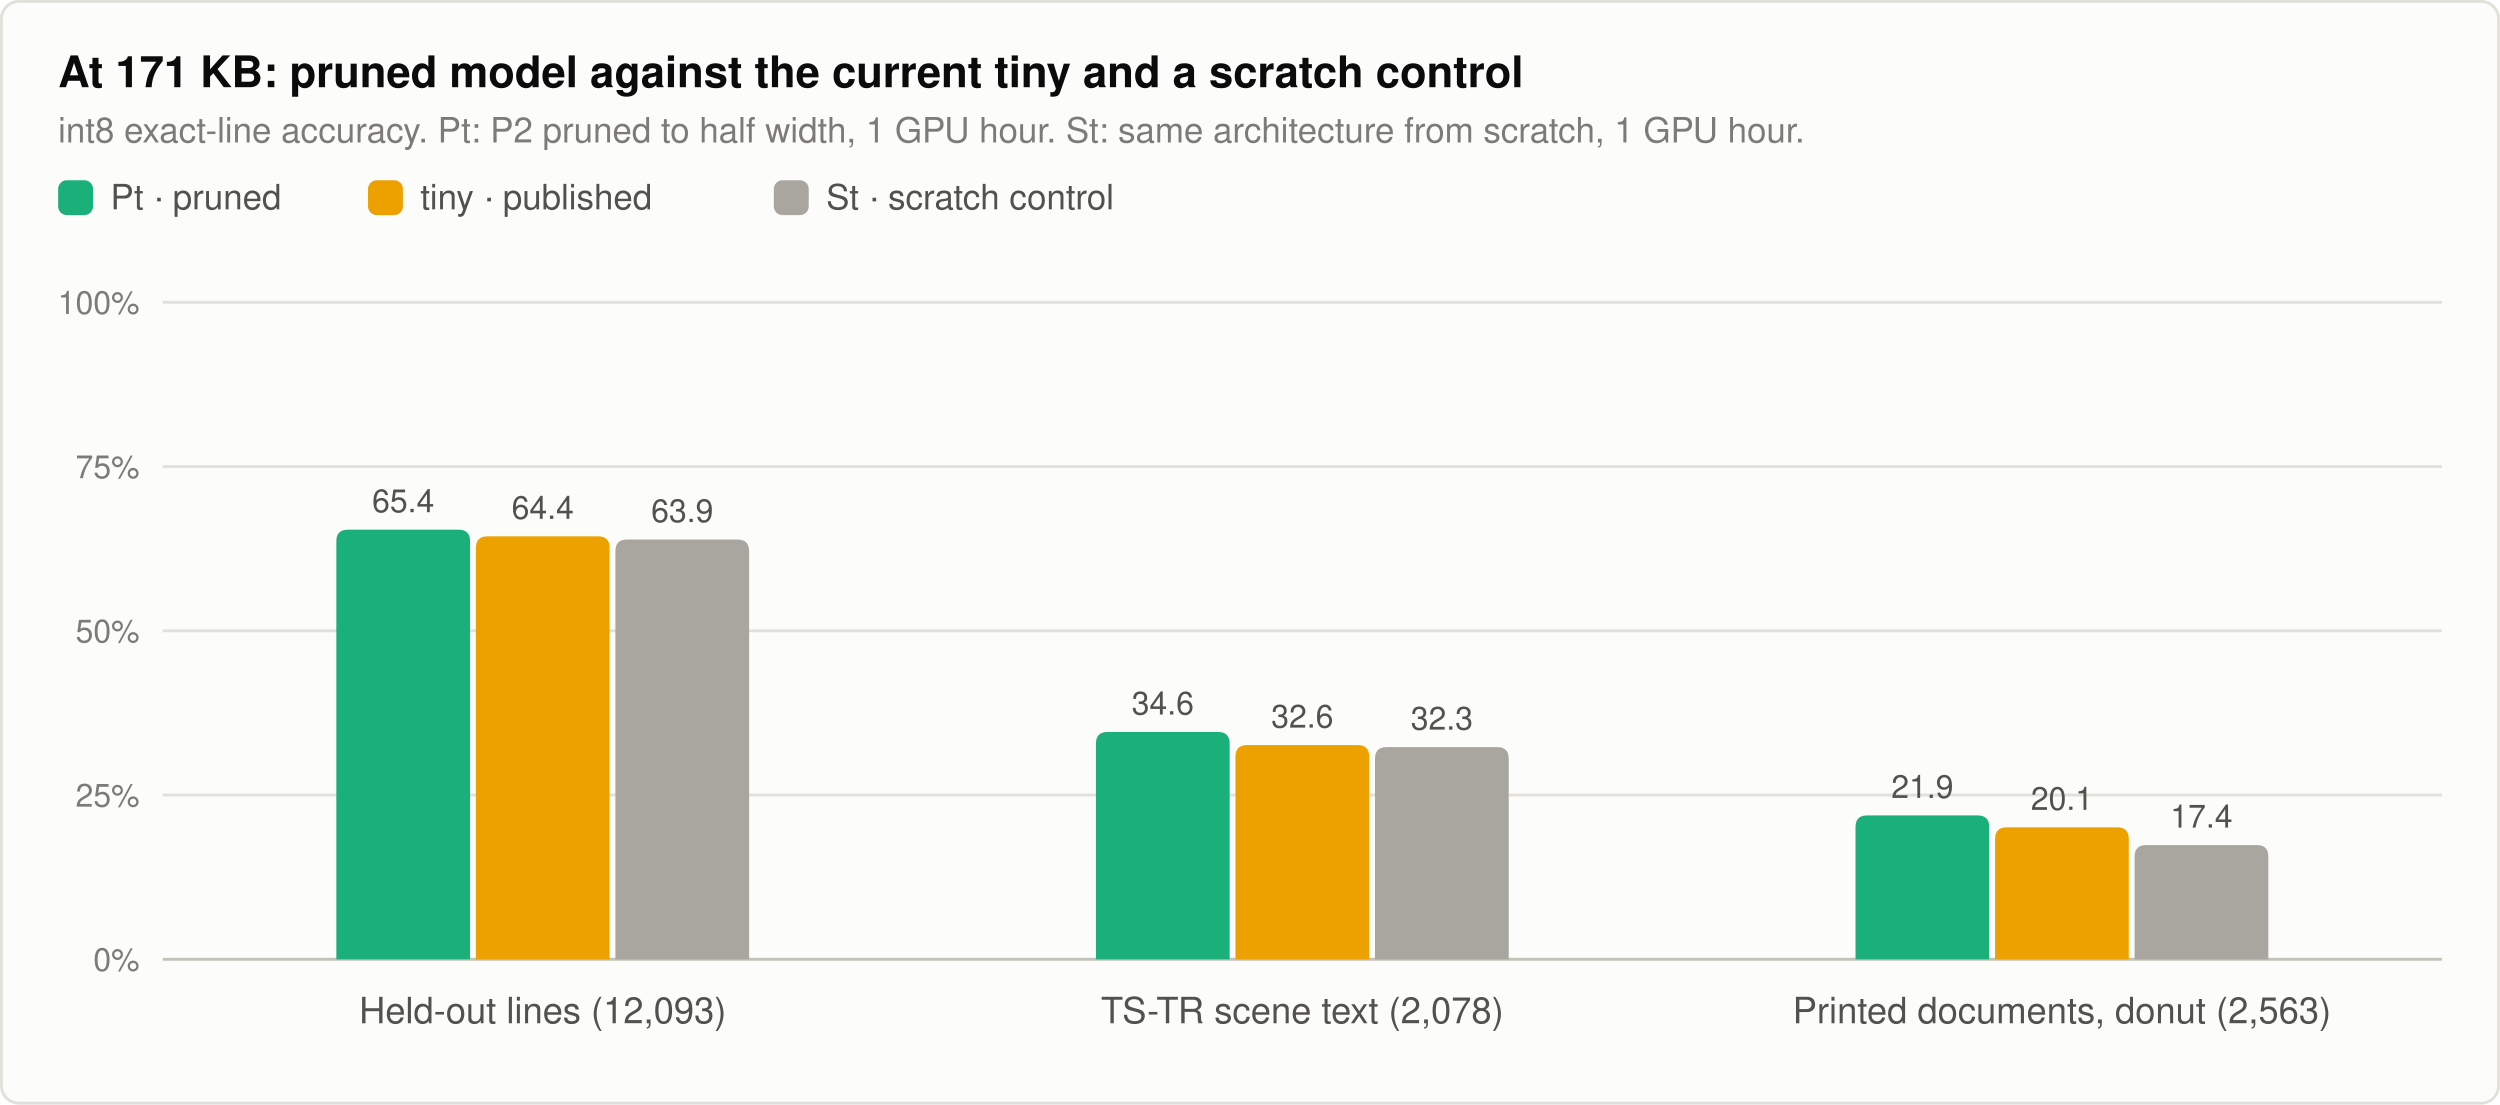
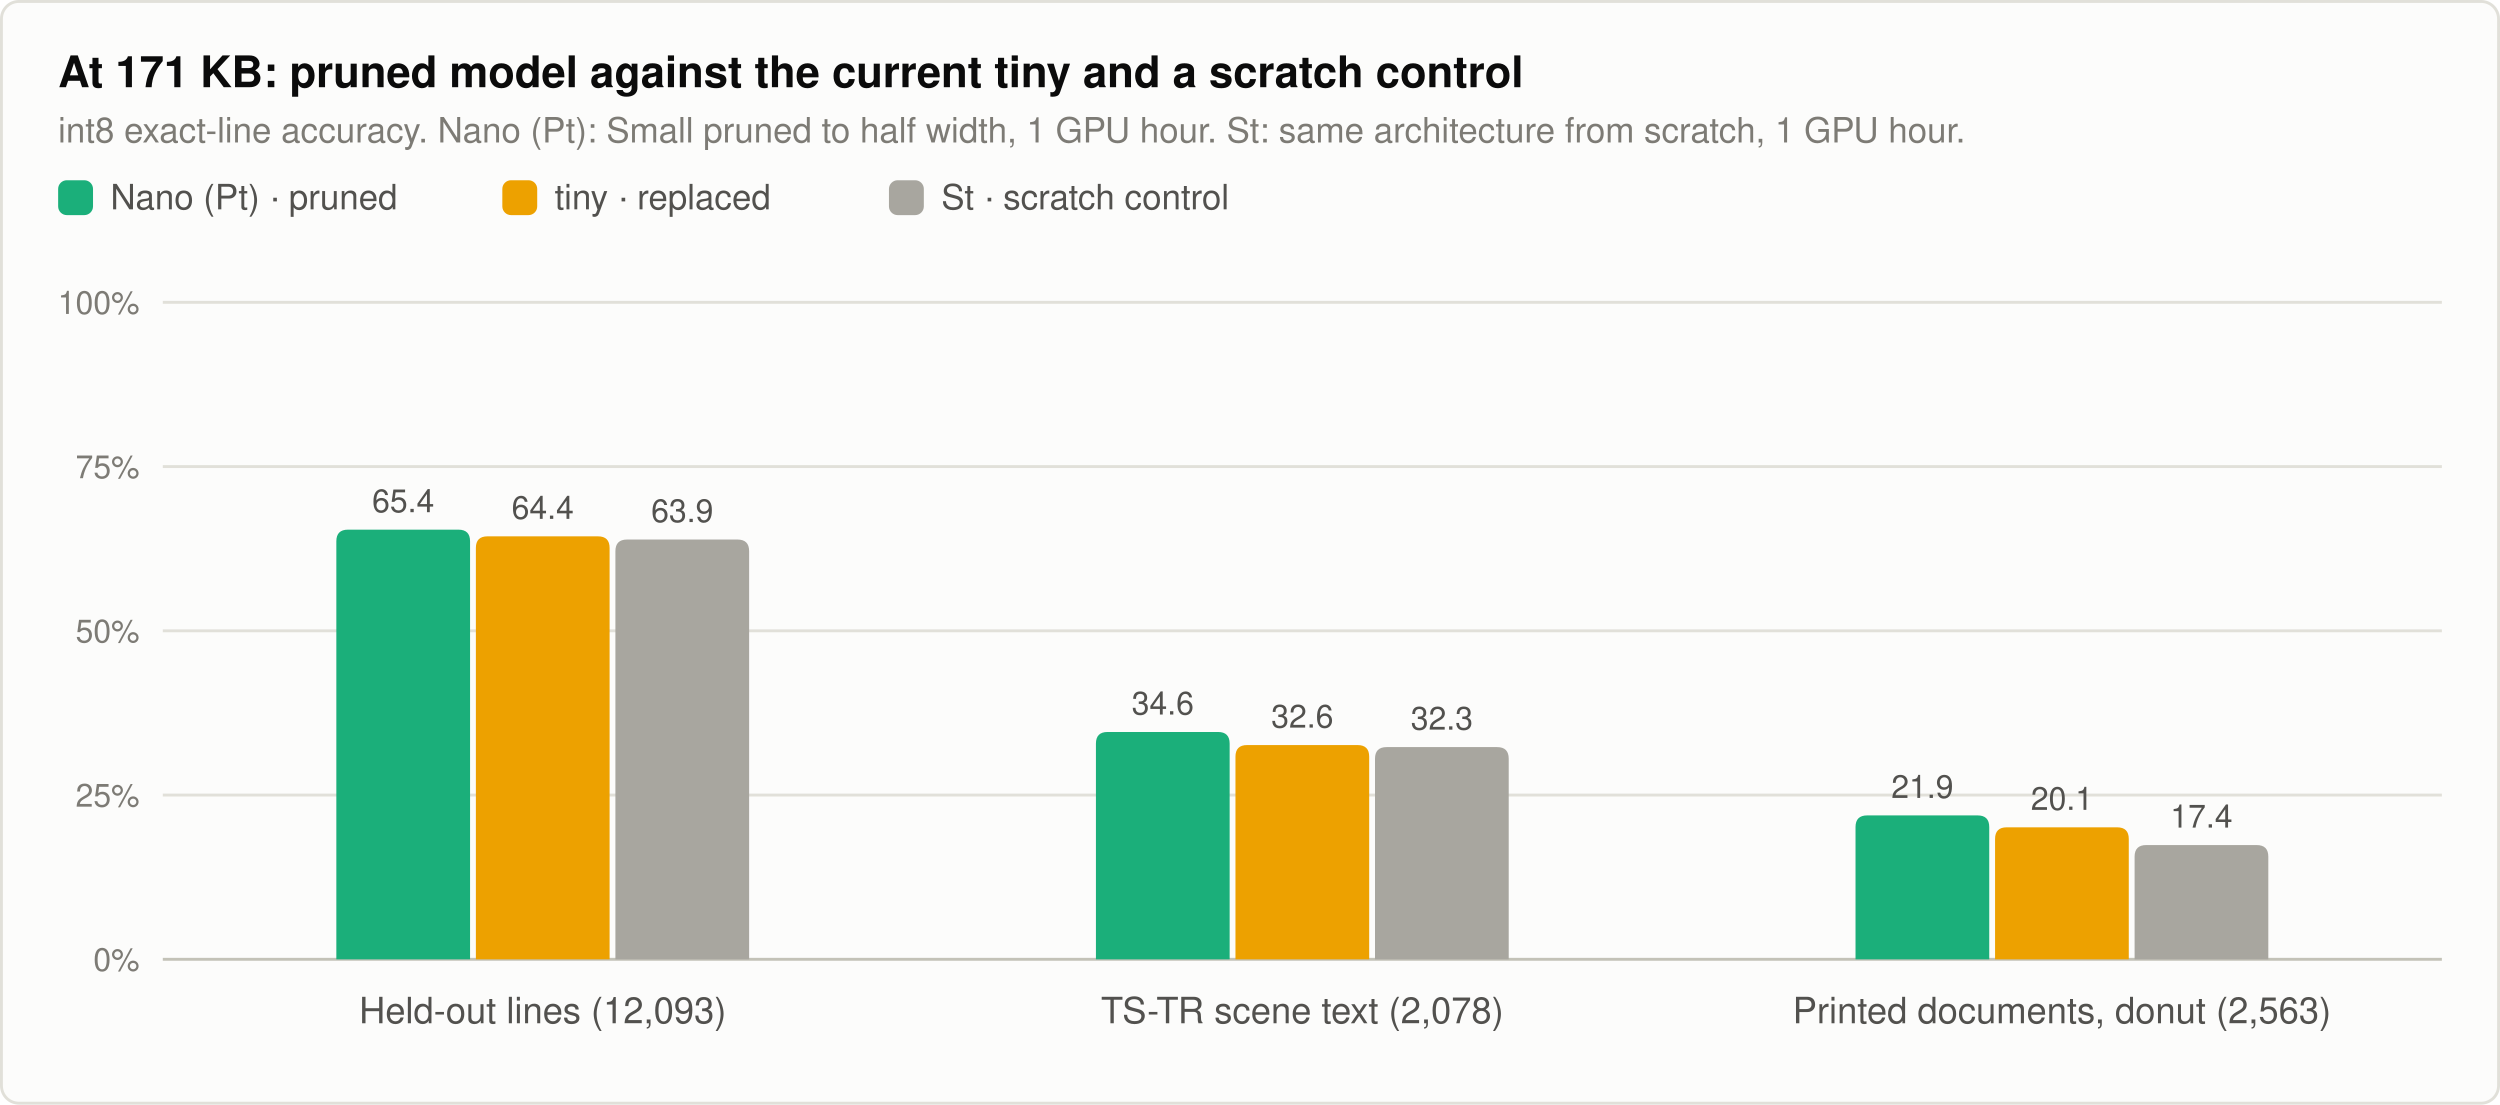
<svg xmlns="http://www.w3.org/2000/svg" viewBox="0 0 860 380" width="860" height="380" font-family="-apple-system, BlinkMacSystemFont, 'Segoe UI', Helvetica, Arial, sans-serif">
  <rect x="0.5" y="0.5" width="859" height="379" rx="6" fill="#fcfcfb" stroke="#e1e0d9" />
  <text x="20" y="30" font-size="15" font-weight="600" fill="#0b0b0b">At 171 KB: pruned model against the current tiny and a scratch control</text>
-   <text x="20" y="49" font-size="12" fill="#7d7b75">int8 exact-line accuracy. Pt: P2 pruned to half width, 1 GPU hour. St: same architecture from scratch, 1 GPU hour.</text>
+   <text x="20" y="49" font-size="12" fill="#7d7b75">int8 exact-line accuracy. Nano (Pt): Small pruned to half width, 1 GPU hour. St: same architecture from scratch, 1 GPU hour.</text>
  <rect x="20" y="62" width="12" height="12" rx="3" fill="#1baf7a" />
-   <text x="38" y="72" font-size="12" fill="#52514e">Pt · pruned</text>
-   <rect x="126.6" y="62" width="12" height="12" rx="3" fill="#eda100" />
-   <text x="144.6" y="72" font-size="12" fill="#52514e">tiny · published</text>
-   <rect x="266.2" y="62" width="12" height="12" rx="3" fill="#a8a69f" />
-   <text x="284.2" y="72" font-size="12" fill="#52514e">St · scratch control</text>
+   <text x="38" y="72" font-size="12" fill="#52514e">Nano (Pt) · pruned</text>
+   <rect x="172.8" y="62" width="12" height="12" rx="3" fill="#eda100" />
+   <text x="190.8" y="72" font-size="12" fill="#52514e">tiny · replaced</text>
+   <rect x="305.8" y="62" width="12" height="12" rx="3" fill="#a8a69f" />
+   <text x="323.8" y="72" font-size="12" fill="#52514e">St · scratch control</text>
  <line x1="56" x2="840" y1="330.0" y2="330.0" stroke="#c3c2b7" />
  <text x="48" y="334.0" font-size="11" text-anchor="end" fill="#7d7b75">0%</text>
  <line x1="56" x2="840" y1="273.5" y2="273.5" stroke="#e1e0d9" />
  <text x="48" y="277.5" font-size="11" text-anchor="end" fill="#7d7b75">25%</text>
  <line x1="56" x2="840" y1="217.0" y2="217.0" stroke="#e1e0d9" />
  <text x="48" y="221.0" font-size="11" text-anchor="end" fill="#7d7b75">50%</text>
  <line x1="56" x2="840" y1="160.5" y2="160.5" stroke="#e1e0d9" />
  <text x="48" y="164.5" font-size="11" text-anchor="end" fill="#7d7b75">75%</text>
  <line x1="56" x2="840" y1="104.0" y2="104.0" stroke="#e1e0d9" />
  <text x="48" y="108.0" font-size="11" text-anchor="end" fill="#7d7b75">100%</text>
  <path d="M115.7,330.0 V186.2 Q115.7,182.2 119.7,182.2 H157.7 Q161.7,182.2 161.7,186.2 V330.0 Z" fill="#1baf7a" />
  <text x="138.7" y="176.2" font-size="11" text-anchor="middle" fill="#52514e">65.4</text>
  <path d="M163.7,330.0 V188.5 Q163.7,184.5 167.7,184.5 H205.7 Q209.7,184.5 209.7,188.5 V330.0 Z" fill="#eda100" />
  <text x="186.7" y="178.5" font-size="11" text-anchor="middle" fill="#52514e">64.4</text>
  <path d="M211.7,330.0 V189.6 Q211.7,185.6 215.7,185.6 H253.7 Q257.7,185.6 257.7,189.6 V330.0 Z" fill="#a8a69f" />
  <text x="234.7" y="179.6" font-size="11" text-anchor="middle" fill="#52514e">63.9</text>
  <text x="186.7" y="352" font-size="12.5" text-anchor="middle" fill="#52514e">Held-out lines (12,093)</text>
  <path d="M377.0,330.0 V255.8 Q377.0,251.8 381.0,251.8 H419.0 Q423.0,251.8 423.0,255.8 V330.0 Z" fill="#1baf7a" />
  <text x="400.0" y="245.8" font-size="11" text-anchor="middle" fill="#52514e">34.6</text>
  <path d="M425.0,330.0 V260.3 Q425.0,256.3 429.0,256.3 H467.0 Q471.0,256.3 471.0,260.3 V330.0 Z" fill="#eda100" />
  <text x="448.0" y="250.3" font-size="11" text-anchor="middle" fill="#52514e">32.6</text>
  <path d="M473.0,330.0 V261.0 Q473.0,257.0 477.0,257.0 H515.0 Q519.0,257.0 519.0,261.0 V330.0 Z" fill="#a8a69f" />
  <text x="496.0" y="251.0" font-size="11" text-anchor="middle" fill="#52514e">32.3</text>
  <text x="448.0" y="352" font-size="12.5" text-anchor="middle" fill="#52514e">TS-TR scene text (2,078)</text>
  <path d="M638.3,330.0 V284.5 Q638.3,280.5 642.3,280.5 H680.3 Q684.3,280.5 684.3,284.5 V330.0 Z" fill="#1baf7a" />
  <text x="661.3" y="274.5" font-size="11" text-anchor="middle" fill="#52514e">21.9</text>
  <path d="M686.3,330.0 V288.6 Q686.3,284.6 690.3,284.6 H728.3 Q732.3,284.6 732.3,288.6 V330.0 Z" fill="#eda100" />
  <text x="709.3" y="278.6" font-size="11" text-anchor="middle" fill="#52514e">20.1</text>
  <path d="M734.3,330.0 V294.7 Q734.3,290.7 738.3,290.7 H776.3 Q780.3,290.7 780.3,294.7 V330.0 Z" fill="#a8a69f" />
  <text x="757.3" y="284.7" font-size="11" text-anchor="middle" fill="#52514e">17.4</text>
  <text x="709.3" y="352" font-size="12.5" text-anchor="middle" fill="#52514e">Printed documents, donut (2,563)</text>
</svg>
